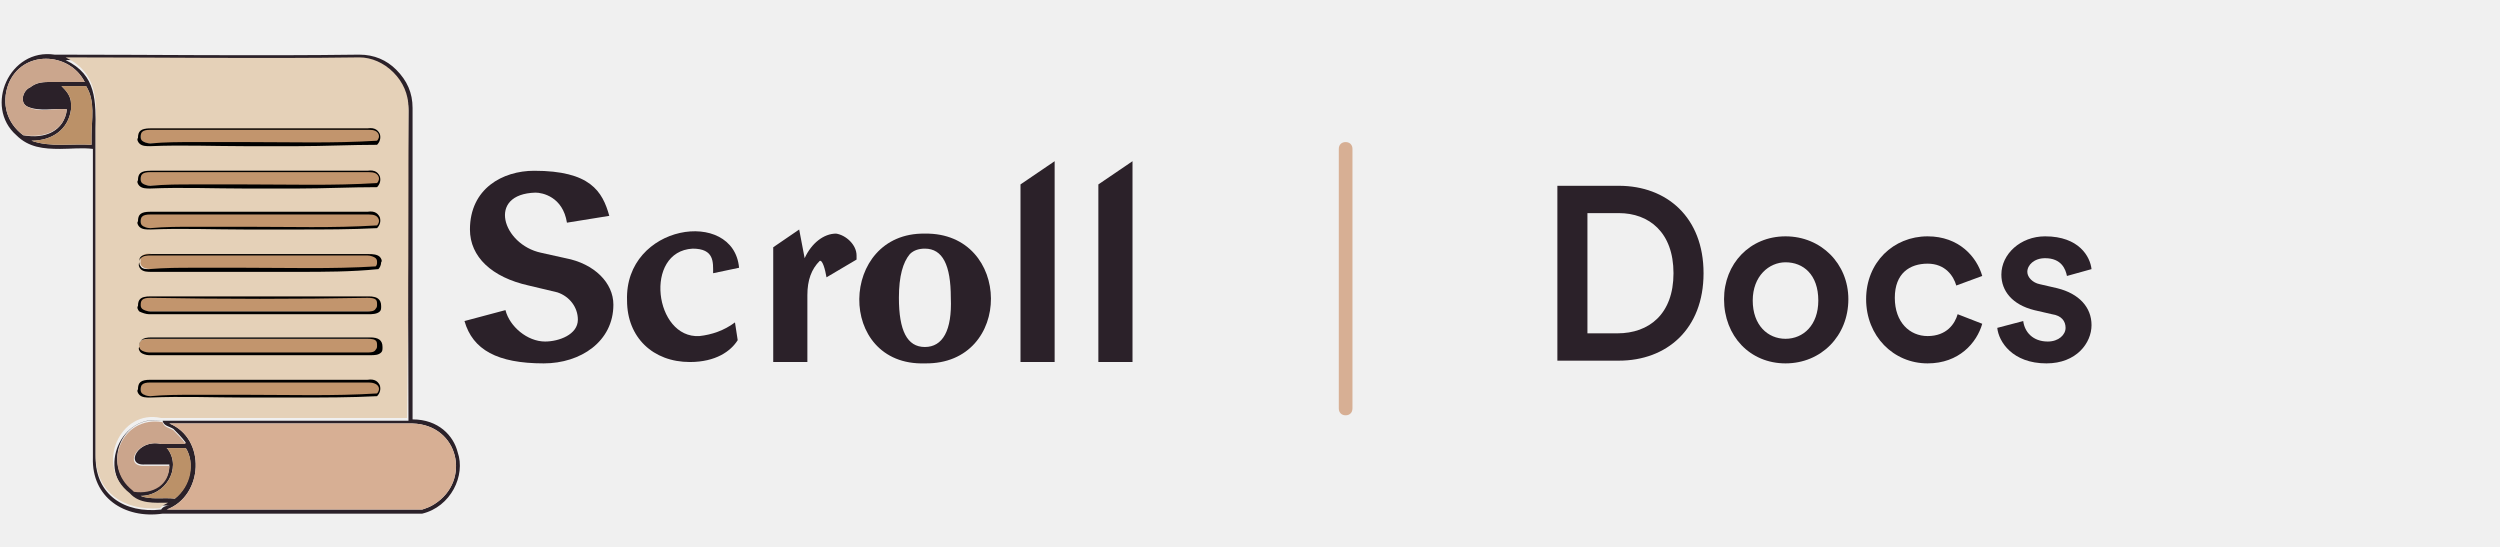
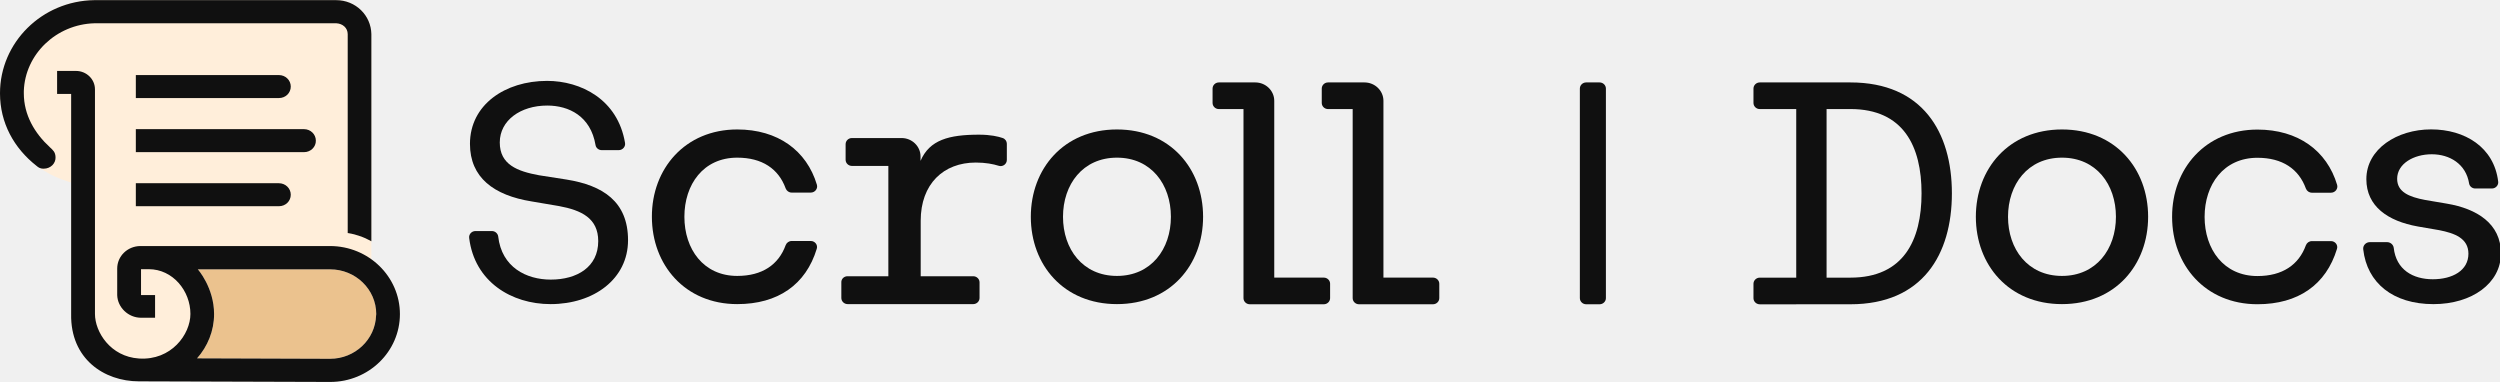
- <svg xmlns="http://www.w3.org/2000/svg" enable-background="new 0 0 183 40" viewBox="0 0 183 40">
-   <path d="m33.5 33.1c-.3-1.2-1.4-2.4-3.3-2.4 0-7.6 0-15.1 0-22.8 0-1.1-.4-2-1.2-2.8-.7-.7-1.6-1.1-2.7-1.1-7.5.1-14.8 0-22.3 0-3.3-.5-5.2 3.8-2.8 5.9.9.9 2 1 3.2 1 .8 0 1.6-.1 2.4 0v22.6c-.1 2.9 2.3 4.5 5.1 4.1h19c2.1-.5 3.2-2.8 2.6-4.5zm-31.8-23.2c-1.2-.9-1.6-2.3-1.1-3.7 1-2.6 4.5-2.4 5.6-.2-.6 0-2 0-2.3 0h-.1c-.6 0-1.1 0-1.6.4-.5.2-.8 1.1-.2 1.4.9.4 2 .1 2.9.2-.2 1.6-1.6 2.2-3.2 1.9zm5 0v.7c-1.4-.1-3 .2-4.4-.3 1.5 0 2.7-.8 2.9-2.3 0-.1 0-.2 0-.4 0-.6-.4-1-.7-1.3h1.8c.7 1.1.4 2.5.4 3.6zm5.1 27.4c-2.7.3-4.8-1.1-4.8-3.8 0-5.6 0-11.2 0-16.6 0-2.4 0-4.9 0-7.3 0-2.2.1-4.1-2.2-5.2 7.3-.1 14.2 0 21.5 0 .9 0 1.8.4 2.5 1.1s1.1 1.6 1.1 2.6c-.1 7.7 0 15.1 0 22.7-6.9 0-12.6 0-18 0-3-.6-4.9 3.6-2.3 5.5.7.8 1.8.7 2.8.7-.2 0-.5.1-.6.3zm1.3-4.8c-.7 0-1 0-1.3 0-1.7-.4-2.7 1.6-1.2 1.5h1.8c0 1.4-1.2 2.1-2.6 1.9 0 0-.1-.1-.1-.1-2.3-1.8-.8-5.5 2.2-5 .1.4.5.4.8.6.3.3.6.6.9 1-.1.1-.3.1-.5.1zm.5.3c.7 1.1.3 2.8-.8 3.7-.8-.1-1.8.1-2.5-.2 1.8 0 3-2 2-3.4 0 0-.1-.1-.1-.1zm18.2 4.1c-.3.2-.6.3-.9.4h-18.7c2.7-1 2.9-5.2.2-6.3h17.8c3.4.1 4.3 4.2 1.6 5.9z" fill="#2b2129" />
-   <path d="m4.9 8c-.2 1.6-1.6 2.1-3.2 1.9-1.2-.9-1.6-2.3-1.1-3.7 1-2.6 4.5-2.4 5.6-.2-.6 0-2 0-2.3 0h-.1c-.6 0-1.1 0-1.6.4-.5.2-.8 1.1-.2 1.4.9.5 1.9.1 2.9.2z" fill="#cba68d" />
-   <path d="m6.7 9.9v.7c-1.4-.1-3 .2-4.4-.3 1.5 0 2.7-.8 2.9-2.3 0-.1 0-.2 0-.4 0-.6-.4-1-.7-1.3h1.8c.7 1.1.4 2.5.4 3.6z" fill="#bb9168" />
-   <path d="m12.8 36.5c-.8-.1-1.8.1-2.5-.2 1.8 0 3-2 2-3.4 0 0-.1-.1-.1-.1h1.4c.7 1.1.4 2.8-.8 3.7z" fill="#bb9168" />
-   <path d="m10.6 34.1h1.8c0 1.4-1.2 2.1-2.6 1.9 0 0-.1-.1-.1-.1-2.3-1.8-.8-5.5 2.2-5 .1.4.5.4.8.6.3.3.6.6.9 1-.1 0-.3 0-.5 0-.7 0-1 0-1.3 0-1.8-.4-2.8 1.7-1.2 1.6z" fill="#cba58c" />
-   <path d="m29.9 7.9c0-1-.4-1.9-1.1-2.6s-1.6-1.1-2.5-1.1c-7.3.1-14.2 0-21.5 0 2.3 1.1 2.3 3.1 2.2 5.2v7.3 16.6c0 2.7 2 4.1 4.7 3.9.2-.2.4-.3.6-.4-1 0-2.1.1-2.8-.7-2.6-2-.7-6.2 2.3-5.5h18c.1-7.5.1-15 .1-22.7zm-19.6 11.3c-.1-.5.5-.6.8-.5h15.9c.4 0 .9.1.8.6 0 .2 0 .3-.2.4-5.5.3-11 0-16.5.1-.4 0-.9-.1-.8-.6zm16.6 3.6c-5.3 0-10.5 0-15.9 0-.4 0-.9-.1-.8-.5 0-.4.1-.6.8-.6h16c.7 0 .8.2.8.6 0 .5-.5.6-.9.5zm-16.6 2.6c0-.4.1-.6.8-.6h16c.7 0 .8.2.8.6.1.5-.5.6-.8.5-5.3 0-10.6 0-15.9 0-.5.1-1-.1-.9-.5zm17.3 3.5c-5.5.3-11 0-16.5.1-.4 0-.9-.1-.8-.5 0-.4.1-.6.8-.6h15.9c.9-.1.9.7.6 1zm0-12.3c-5.5.3-11 0-16.5.1-.4 0-.9-.1-.8-.5 0-.4.1-.6.8-.6h15.9c.9-.1.9.7.6 1zm0-3.1c-5.5.3-11 0-16.5.1-.4 0-.9-.1-.8-.5 0-.4.1-.6.8-.6h15.9c.9-.1.9.7.6 1zm0-3.1c-5.5.3-11 0-16.5.1-.4 0-.9-.1-.8-.5 0-.4.1-.6.8-.6h15.9c.9 0 .9.8.6 1z" fill="#e5d1b8" />
-   <path d="m31.8 36.9c-.3.2-.6.3-.9.4h-18.7c2.7-1 2.9-5.2.2-6.3h17.8c3.4.1 4.3 4.2 1.6 5.9z" fill="#d7af94" />
-   <path d="m27.8 19.2c0 .2 0 .3-.2.4-5.5.3-11 0-16.5.1-.4 0-.9-.1-.8-.6-.1-.5.5-.6.8-.5h15.9c.3 0 .8.2.8.6z" fill="#c2956d" />
-   <path d="m21.8 19.9c-1.3 0-2.6 0-3.8 0-2.3 0-4.6 0-6.9 0-.3 0-.6 0-.8-.2-.1-.1-.2-.3-.1-.5 0-.2 0-.3.1-.4.2-.2.7-.2.8-.2h15.9c.2 0 .6 0 .8.2.1.1.2.3.1.4 0 .2-.1.4-.2.5-2 .2-4 .2-5.9.2zm-7.7-.3h3.8c3.1 0 6.4.1 9.6-.1.1-.1.1-.2.1-.3s0-.2-.1-.3-.4-.2-.6-.2c-5.1 0-10.2 0-15.9 0-.2 0-.5 0-.7.2-.1.1-.1.2-.1.3s0 .2.1.3c.1.2.4.2.6.2 1.2-.1 2.2-.1 3.2-.1z" />
-   <path d="m26.9 25.9c-5.3 0-10.6 0-15.9 0-.4 0-.9-.1-.8-.5 0-.4.1-.6.8-.6h16c.7 0 .8.2.8.6s-.5.6-.9.5z" fill="#c2956d" />
-   <path d="m10.9 26c-.2 0-.5-.1-.6-.2s-.2-.3-.1-.4c0-.5.2-.7.9-.7h16c.6 0 .9.2.9.7 0 .2 0 .3-.1.4-.2.2-.5.2-.8.2-5.6 0-10.8 0-15.9 0-.2 0-.2 0-.3 0zm8-.2h8c.2 0 .5 0 .6-.2.1-.1.1-.2.1-.3 0-.3 0-.5-.7-.5-5.2 0-10.6 0-16 0-.6 0-.7.2-.7.5 0 .1 0 .2.1.3s.4.2.6.2z" />
-   <path d="m26.9 22.8c-5.3 0-10.5 0-15.9 0-.4 0-.9-.1-.8-.5 0-.4.1-.6.8-.6h16c.7 0 .8.2.8.6 0 .5-.5.6-.9.5z" fill="#c2956d" />
-   <path d="m10.9 23c-.2 0-.5-.1-.7-.2-.1-.1-.2-.3-.1-.4 0-.5.2-.7.9-.7h16c.6 0 .9.2.9.7 0 .2 0 .3-.1.4-.2.2-.6.2-.8.2-5.6 0-10.8 0-15.9 0-.1 0-.1 0-.2 0zm.1-1.2c-.6 0-.7.2-.7.5 0 .1 0 .2.1.3s.4.2.6.2h15.9c.2 0 .5 0 .6-.2.1-.1.1-.2.1-.3 0-.3 0-.5-.7-.5-5.2.1-10.5.1-15.9 0z" />
-   <path d="m27.6 28.9c-5.5.3-11 0-16.5.1-.4 0-.9-.1-.8-.5 0-.4.1-.6.8-.6h15.9c.9-.1.9.7.6 1z" fill="#c2956d" />
-   <path d="m21.8 29.1c-1.3 0-2.6 0-3.9 0-2.2 0-4.6-.1-6.9 0-.3 0-.6 0-.8-.2-.1-.1-.2-.3-.1-.4 0-.5.2-.7.9-.7h15.9c.6-.1.8.2.9.4.1.3 0 .6-.2.8-1.9.1-3.9.1-5.8.1zm-7.7-.2h3.9c3.2 0 6.4.1 9.6-.1.1-.1.2-.3.1-.5s-.4-.3-.7-.3c-5 0-10.4 0-16 0-.6 0-.7.2-.7.5 0 .1 0 .2.1.3s.4.2.6.2c1.1-.1 2.1-.1 3.1-.1z" />
-   <path d="m27.6 16.6c-5.5.3-11 0-16.5.1-.4 0-.9-.1-.8-.5 0-.4.1-.6.8-.6h15.9c.9-.1.9.7.6 1z" fill="#c2956d" />
-   <path d="m21.8 16.8c-1.3 0-2.6 0-3.9 0-2.2 0-4.6-.1-6.9 0-.3 0-.6 0-.8-.2-.1-.1-.2-.3-.1-.4 0-.5.2-.7.9-.7h15.9c.6-.1.8.2.9.4.1.3 0 .6-.2.8-1.9.1-3.9.1-5.8.1zm-7.7-.2h3.9c3.2 0 6.4.1 9.6-.1.1-.1.2-.3.1-.5s-.3-.3-.7-.3c-5.3 0-10.7 0-16 0-.6 0-.7.2-.7.5 0 .1 0 .2.1.3s.4.2.6.2c1.1-.1 2.1-.1 3.1-.1z" />
-   <path d="m27.6 13.5c-5.5.3-11 0-16.5.1-.4 0-.9-.1-.8-.5 0-.4.1-.6.8-.6h15.9c.9-.1.9.7.6 1z" fill="#c2956d" />
-   <path d="m21.8 13.8c-1.3 0-2.6 0-3.9 0-2.2 0-4.6-.1-6.9 0-.3 0-.6 0-.8-.2-.1-.1-.2-.3-.1-.4 0-.5.2-.7.9-.7h15.9c.6-.1.8.2.9.4.1.3 0 .6-.2.8-1.9 0-3.9.1-5.8.1zm-7.7-.3h3.9c3.2 0 6.4.1 9.6-.1.1-.1.2-.3.1-.5s-.3-.3-.7-.3c-5.3 0-10.7 0-16 0-.6 0-.7.2-.7.5 0 .1 0 .2.1.3s.4.2.6.2c1.1-.1 2.1-.1 3.1-.1z" />
-   <path d="m27.6 10.4c-5.5.3-11 0-16.5.1-.4 0-.9-.1-.8-.5 0-.4.1-.6.8-.6h15.9c.9 0 .9.8.6 1z" fill="#c2956d" />
-   <path d="m21.8 10.7c-1.3 0-2.6 0-3.9 0-2.2 0-4.6-.1-6.9 0-.3 0-.6 0-.8-.2-.1-.1-.2-.3-.1-.4 0-.5.2-.7.9-.7h15.9c.6-.1.8.2.9.4.1.3 0 .6-.2.8-1.9 0-3.9.1-5.8.1zm-7.7-.3h3.9c3.2 0 6.4.1 9.6-.1.1-.1.2-.3.1-.5s-.3-.3-.7-.3c-5 0-10.4 0-16 0-.6 0-.7.2-.7.5 0 .1 0 .2.1.3s.4.2.6.2c1.1-.1 2.1-.1 3.1-.1z" />
-   <g fill="#2b2129">
-     <path d="m44.9 22.3c0 2.7-2.4 4.3-5.1 4.3-3.4 0-5.2-1-5.8-3.1l3-.8c.3 1.2 1.6 2.3 2.9 2.3 1 0 2.4-.5 2.4-1.6 0-.9-.6-1.7-1.5-2l-2.1-.5c-2.7-.6-4.3-2.1-4.3-4.1 0-3 2.4-4.3 4.7-4.3 4.1 0 5 1.5 5.5 3.3l-3.1.5c-.3-1.9-1.8-2.2-2.3-2.2-3.6.1-2.4 3.8.4 4.4l1.8.4c2.1.4 3.5 1.8 3.5 3.4z" />
-     <path d="m53.8 23.6.2 1.3c-.5.8-1.6 1.6-3.5 1.6-2.7 0-4.6-1.8-4.6-4.5-.2-5.6 7.8-6.8 8.2-2.4l-1.9.4c0-.8.1-1.8-1.5-1.8-3.6.2-2.8 6.6.5 6.4.9-.1 1.8-.4 2.6-1z" />
-     <path d="m62.7 18.7s0 .1 0 0v.3l-2.2 1.3c-.1-.6-.3-1.3-.5-1.2-.6.6-.9 1.4-.9 2.5v4.9h-2.5v-8.4l1.9-1.3.4 2.1c.5-1.1 1.4-1.8 2.3-1.8.7.1 1.5.8 1.5 1.6z" />
-     <path d="m67.7 17.1c-6.3-.1-6.5 9.7 0 9.5 6.5.1 6.4-9.6 0-9.5zm0 8.3c-1.3 0-1.9-1.2-1.9-3.6 0-1.6.3-2.6.8-3.2.3-.3.7-.4 1.1-.4 1.3 0 1.9 1.2 1.9 3.6.1 2.4-.6 3.6-1.9 3.6z" />
-     <path d="m77.2 11.8v14.7h-2.5v-13z" />
-     <path d="m82.9 11.8v14.7h-2.5v-13z" />
+ <svg xmlns="http://www.w3.org/2000/svg" width="144" height="22" viewBox="0 0 144 22" fill="none">
+   <g clip-path="url(#clip0_3449_5677)">
+     <path d="M21.391 14.931V1.959C21.373 0.874 20.483 0 19.365 0H5.425C2.417 0.044 0 2.436 0 5.365C0 6.354 0.273 7.201 0.691 7.942C1.045 8.56 1.599 9.142 2.145 9.575C2.299 9.698 2.226 9.645 2.699 9.928C3.353 10.316 4.098 10.51 4.098 10.51L4.089 18.267C4.107 18.638 4.144 18.991 4.244 19.317C4.553 20.412 5.334 21.25 6.397 21.656C6.843 21.823 7.342 21.938 7.879 21.947L19.01 21.982C21.228 21.982 23.027 20.235 23.027 18.073C23.036 16.793 22.382 15.646 21.391 14.931Z" fill="#FFEEDA" />
+     <path d="M31.523 6.08C29.978 6.08 28.787 6.936 28.787 8.207C28.787 9.478 29.796 9.866 31.05 10.095L32.631 10.342C34.73 10.678 36.175 11.613 36.175 13.837C36.175 16.061 34.212 17.517 31.713 17.517C29.46 17.517 27.333 16.229 27.024 13.705C26.997 13.493 27.17 13.308 27.388 13.308H28.333C28.515 13.308 28.669 13.44 28.696 13.617C28.896 15.399 30.323 16.105 31.722 16.105C33.249 16.105 34.458 15.373 34.458 13.89C34.458 12.566 33.485 12.107 32.195 11.869L30.632 11.604C28.442 11.252 27.07 10.228 27.07 8.286C27.07 6.036 29.087 4.659 31.513 4.659C33.449 4.659 35.584 5.718 36.002 8.233C36.039 8.445 35.866 8.648 35.639 8.648H34.658C34.485 8.648 34.33 8.525 34.303 8.357C34.022 6.689 32.767 6.08 31.523 6.08Z" fill="#101010" />
+     <path d="M42.465 7.457C44.8 7.457 46.463 8.666 47.054 10.643C47.118 10.863 46.945 11.093 46.7 11.093H45.6C45.446 11.093 45.309 10.996 45.255 10.854C44.846 9.725 43.901 9.081 42.465 9.081C40.511 9.081 39.421 10.625 39.421 12.487C39.421 14.349 40.52 15.893 42.465 15.893C43.901 15.893 44.846 15.249 45.255 14.12C45.309 13.978 45.446 13.881 45.6 13.881H46.7C46.945 13.881 47.118 14.111 47.045 14.331C46.418 16.396 44.809 17.517 42.465 17.517C39.457 17.517 37.549 15.258 37.549 12.487C37.54 9.725 39.457 7.457 42.465 7.457Z" fill="#101010" />
+     <path d="M48.816 15.911H51.169V9.557H49.07C48.87 9.557 48.707 9.398 48.707 9.204V8.304C48.707 8.11 48.87 7.951 49.07 7.951H51.933C52.532 7.951 53.023 8.428 53.023 9.01V9.266C53.541 8.057 54.659 7.757 56.394 7.757C57.058 7.757 57.503 7.863 57.758 7.951C57.903 8.004 57.994 8.136 57.994 8.278V9.213C57.994 9.451 57.758 9.628 57.521 9.548C57.212 9.451 56.776 9.363 56.204 9.363C54.35 9.363 53.032 10.59 53.032 12.716V15.911H56.058C56.258 15.911 56.422 16.07 56.422 16.264V17.164C56.422 17.358 56.258 17.517 56.058 17.517H48.825C48.625 17.517 48.461 17.358 48.461 17.164V16.264C48.452 16.07 48.616 15.911 48.816 15.911Z" fill="#101010" />
+     <path d="M59.375 12.487C59.375 9.725 61.265 7.457 64.337 7.457C67.408 7.457 69.298 9.716 69.298 12.487C69.298 15.258 67.408 17.517 64.337 17.517C61.265 17.517 59.375 15.258 59.375 12.487ZM64.337 15.893C66.308 15.893 67.444 14.349 67.444 12.487C67.444 10.625 66.308 9.081 64.337 9.081C62.365 9.081 61.229 10.625 61.229 12.487C61.229 14.349 62.365 15.893 64.337 15.893Z" fill="#101010" />
+     <path d="M113.809 12.487C113.809 9.725 115.699 7.457 118.77 7.457C121.842 7.457 123.732 9.716 123.732 12.487C123.732 15.258 121.842 17.517 118.77 17.517C115.699 17.517 113.809 15.258 113.809 12.487ZM118.77 15.893C120.742 15.893 121.878 14.349 121.878 12.487C121.878 10.625 120.742 9.081 118.77 9.081C116.798 9.081 115.662 10.625 115.662 12.487C115.662 14.349 116.798 15.893 118.77 15.893Z" fill="#101010" />
+     <path d="M73.406 15.99H76.25C76.45 15.99 76.614 16.149 76.614 16.343V17.173C76.614 17.367 76.45 17.526 76.25 17.526H71.988C71.788 17.526 71.625 17.367 71.625 17.173V6.283H70.207C70.007 6.283 69.844 6.124 69.844 5.93V5.101C69.844 4.907 70.007 4.748 70.207 4.748H72.306C72.906 4.748 73.397 5.224 73.397 5.807V15.99H73.406Z" fill="#101010" />
+     <path d="M79.695 15.99H82.539C82.739 15.99 82.903 16.149 82.903 16.343V17.173C82.903 17.367 82.739 17.526 82.539 17.526H78.277C78.078 17.526 77.914 17.367 77.914 17.173V6.283H76.496C76.296 6.283 76.133 6.124 76.133 5.93V5.101C76.133 4.907 76.296 4.748 76.496 4.748H78.595C79.195 4.748 79.686 5.224 79.686 5.807V15.99H79.695Z" fill="#101010" />
+     <path d="M21.664 18.17C21.618 19.555 20.446 20.667 19.01 20.667L11.35 20.641C11.959 19.953 12.331 19.061 12.331 18.091C12.331 16.564 11.395 15.514 11.395 15.514H19.019C20.482 15.514 21.673 16.67 21.673 18.091L21.664 18.17Z" fill="#EBC28E" />
+     <path d="M2.872 8.481C1.99 7.669 1.372 6.619 1.372 5.374V5.242C1.445 3.115 3.244 1.403 5.434 1.341H19.374C19.737 1.359 20.028 1.606 20.028 1.968V13.422C20.346 13.475 20.501 13.519 20.81 13.625C21.055 13.714 21.391 13.899 21.391 13.899V1.968C21.373 0.882 20.483 0.009 19.365 0.009H5.425C2.417 0.053 0 2.444 0 5.374C0 7.077 0.8 8.533 2.108 9.557C2.199 9.628 2.281 9.716 2.517 9.716C2.926 9.716 3.217 9.398 3.199 9.054C3.19 8.763 3.062 8.657 2.872 8.481Z" fill="#101010" />
+     <path d="M19.01 14.172H8.078C7.342 14.181 6.751 14.755 6.751 15.47V16.996C6.769 17.702 7.387 18.302 8.123 18.302H8.932V16.996H8.123V15.505H8.569C9.95 15.505 10.968 16.749 10.968 18.082C10.968 19.264 9.859 20.773 8.005 20.65C6.361 20.544 5.47 19.123 5.47 18.082V5.145C5.47 4.562 4.979 4.086 4.38 4.086H3.289V5.41H4.098V18.091C4.052 20.667 5.988 21.965 8.005 21.965L19.019 22C21.236 22 23.035 20.253 23.035 18.091C23.035 15.929 21.227 14.172 19.01 14.172ZM21.663 18.17C21.618 19.555 20.446 20.667 19.01 20.667L11.349 20.641C11.958 19.953 12.331 19.061 12.331 18.091C12.331 16.564 11.395 15.514 11.395 15.514H19.019C20.482 15.514 21.672 16.67 21.672 18.091L21.663 18.17Z" fill="#101010" />
+     <path d="M16.066 5.648H7.824V4.324H16.066C16.439 4.324 16.748 4.615 16.748 4.986C16.748 5.357 16.448 5.648 16.066 5.648Z" fill="#101010" />
+     <path d="M16.066 11.878H7.824V10.554H16.066C16.439 10.554 16.748 10.845 16.748 11.216C16.748 11.587 16.448 11.878 16.066 11.878Z" fill="#101010" />
+     <path d="M17.52 8.763H7.824V7.439H17.511C17.884 7.439 18.193 7.73 18.193 8.101C18.202 8.463 17.893 8.763 17.52 8.763Z" fill="#101010" />
+     <path d="M92.5 17.173C92.5 17.367 92.336 17.526 92.136 17.526H91.364C91.164 17.526 91 17.367 91 17.173V5.101C91 4.907 91.164 4.748 91.364 4.748H92.136C92.336 4.748 92.5 4.907 92.5 5.101V17.173Z" fill="#101010" />
+     <path d="M106.583 4.748H101.363C101.164 4.748 101 4.907 101 5.101V5.93C101 6.124 101.164 6.283 101.363 6.283H103.463V15.992H101.363C101.164 15.992 101 16.151 101 16.345V17.175C101 17.369 101.164 17.528 101.363 17.528H103.463V17.526H106.583C110.738 17.526 112.429 14.66 112.429 11.137C112.429 7.614 110.737 4.748 106.583 4.748ZM106.583 15.992H105.211V6.281H106.583C109.647 6.281 110.681 8.435 110.681 11.136C110.681 13.837 109.646 15.992 106.583 15.992Z" fill="#101010" />
+     <path d="M130.029 7.464C132.365 7.464 134.028 8.673 134.619 10.65C134.682 10.87 134.509 11.1 134.264 11.1H133.165C133.01 11.1 132.874 11.003 132.819 10.861C132.41 9.732 131.465 9.088 130.029 9.088C128.076 9.088 126.985 10.632 126.985 12.494C126.985 14.356 128.085 15.9 130.029 15.9C131.465 15.9 132.41 15.256 132.819 14.127C132.874 13.985 133.01 13.888 133.165 13.888H134.264C134.509 13.888 134.682 14.118 134.609 14.338C133.982 16.403 132.374 17.524 130.029 17.524C127.022 17.524 125.113 15.265 125.113 12.494C125.104 9.732 127.022 7.464 130.029 7.464Z" fill="#101010" />
+     <path d="M137.877 14.265C138.016 15.543 138.993 16.085 140.129 16.085C141.264 16.085 142.181 15.582 142.181 14.614C142.181 13.723 141.384 13.433 140.508 13.259L139.272 13.046C137.538 12.737 136.302 11.885 136.302 10.318C136.302 8.576 138.076 7.453 140.029 7.453C141.981 7.453 143.653 8.477 143.894 10.448C143.93 10.656 143.76 10.857 143.536 10.857H142.57C142.4 10.857 142.249 10.735 142.221 10.57C142.042 9.447 141.105 8.886 140.069 8.886C139.032 8.886 138.076 9.427 138.076 10.299C138.076 11.053 138.754 11.343 139.69 11.518L140.946 11.731C142.659 12.021 144.054 12.873 144.054 14.595C144.054 16.318 142.38 17.518 140.168 17.518C137.836 17.518 136.341 16.298 136.122 14.363C136.094 14.142 136.274 13.947 136.503 13.947H137.492C137.682 13.947 137.848 14.082 137.877 14.266V14.265Z" fill="#101010" />
  </g>
-   <path d="m98.5 10.4c.3 0 .5.2.5.5v19c0 .3-.2.5-.5.5s-.5-.2-.5-.5v-19c0-.3.2-.5.5-.5z" fill="#d7af94" />
-   <g fill="#2b2129">
-     <path d="m116.2 24.4v-8.8h2.3c2.2 0 4 1.4 4 4.4s-1.8 4.4-4.1 4.4zm2.3 2c3.5 0 6.2-2.3 6.2-6.4s-2.7-6.4-6.2-6.4h-4.5v12.8z" />
-     <path d="m130.7 24.8c-1.3 0-2.4-1-2.4-2.8s1.2-2.8 2.4-2.8c1.3 0 2.4.9 2.4 2.8 0 1.8-1.1 2.8-2.4 2.8zm0-7.5c-2.6 0-4.5 2-4.5 4.6 0 2.7 1.9 4.7 4.5 4.7s4.6-2 4.6-4.7c0-2.6-2-4.6-4.6-4.6z" />
-     <path d="m141.1 19.3c1.3 0 1.9.9 2.1 1.6l1.9-.7c-.4-1.4-1.7-2.9-4-2.9-2.5 0-4.5 1.9-4.5 4.6s2 4.7 4.5 4.7c2.3 0 3.6-1.5 4-2.9l-1.8-.7c-.2.7-.8 1.6-2.2 1.6-1.3 0-2.4-1-2.4-2.8s1.1-2.5 2.4-2.5z" />
-     <path d="m146.2 24c.1 1 1.1 2.6 3.6 2.6 2.2 0 3.3-1.5 3.3-2.8s-.9-2.3-2.5-2.7l-1.3-.3c-.5-.1-.9-.5-.9-.9 0-.5.5-1 1.3-1 1.2 0 1.5.8 1.6 1.3l1.8-.5c-.1-.9-.9-2.4-3.4-2.4-1.8 0-3.2 1.3-3.2 2.8 0 1.2.8 2.2 2.4 2.6l1.3.3c.7.1 1 .5 1 1s-.5 1-1.3 1c-1.1 0-1.7-.7-1.8-1.5z" />
-   </g>
+   <defs>
+     <clipPath id="clip0_3449_5677">
+       <rect width="144" height="22" fill="white" />
+     </clipPath>
+   </defs>
</svg>
